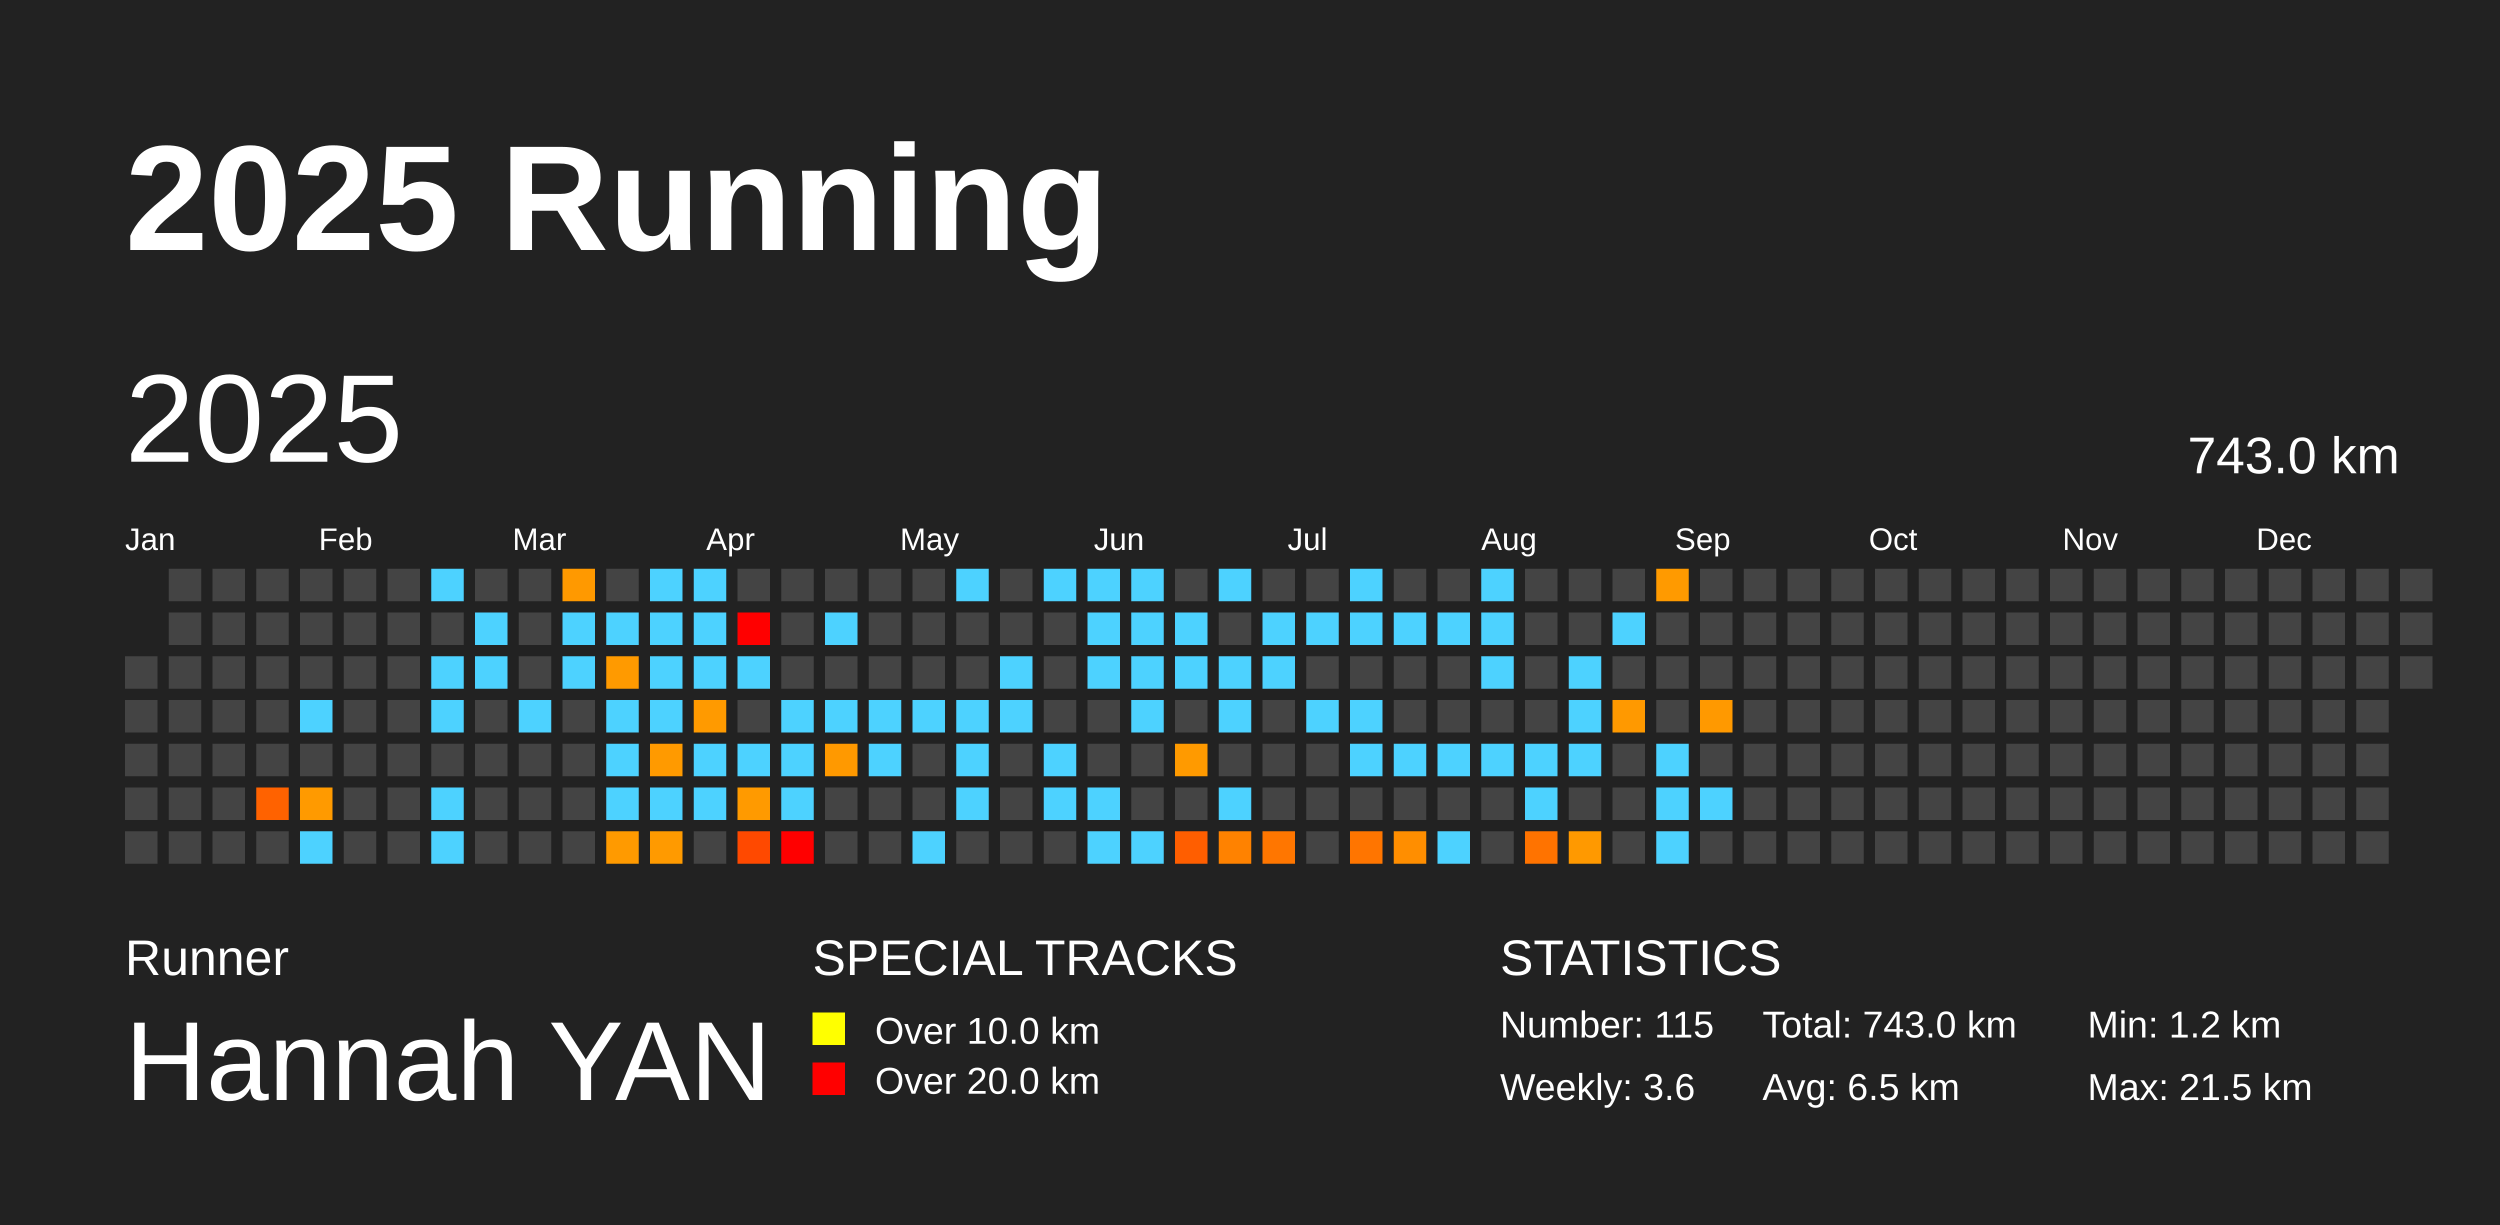
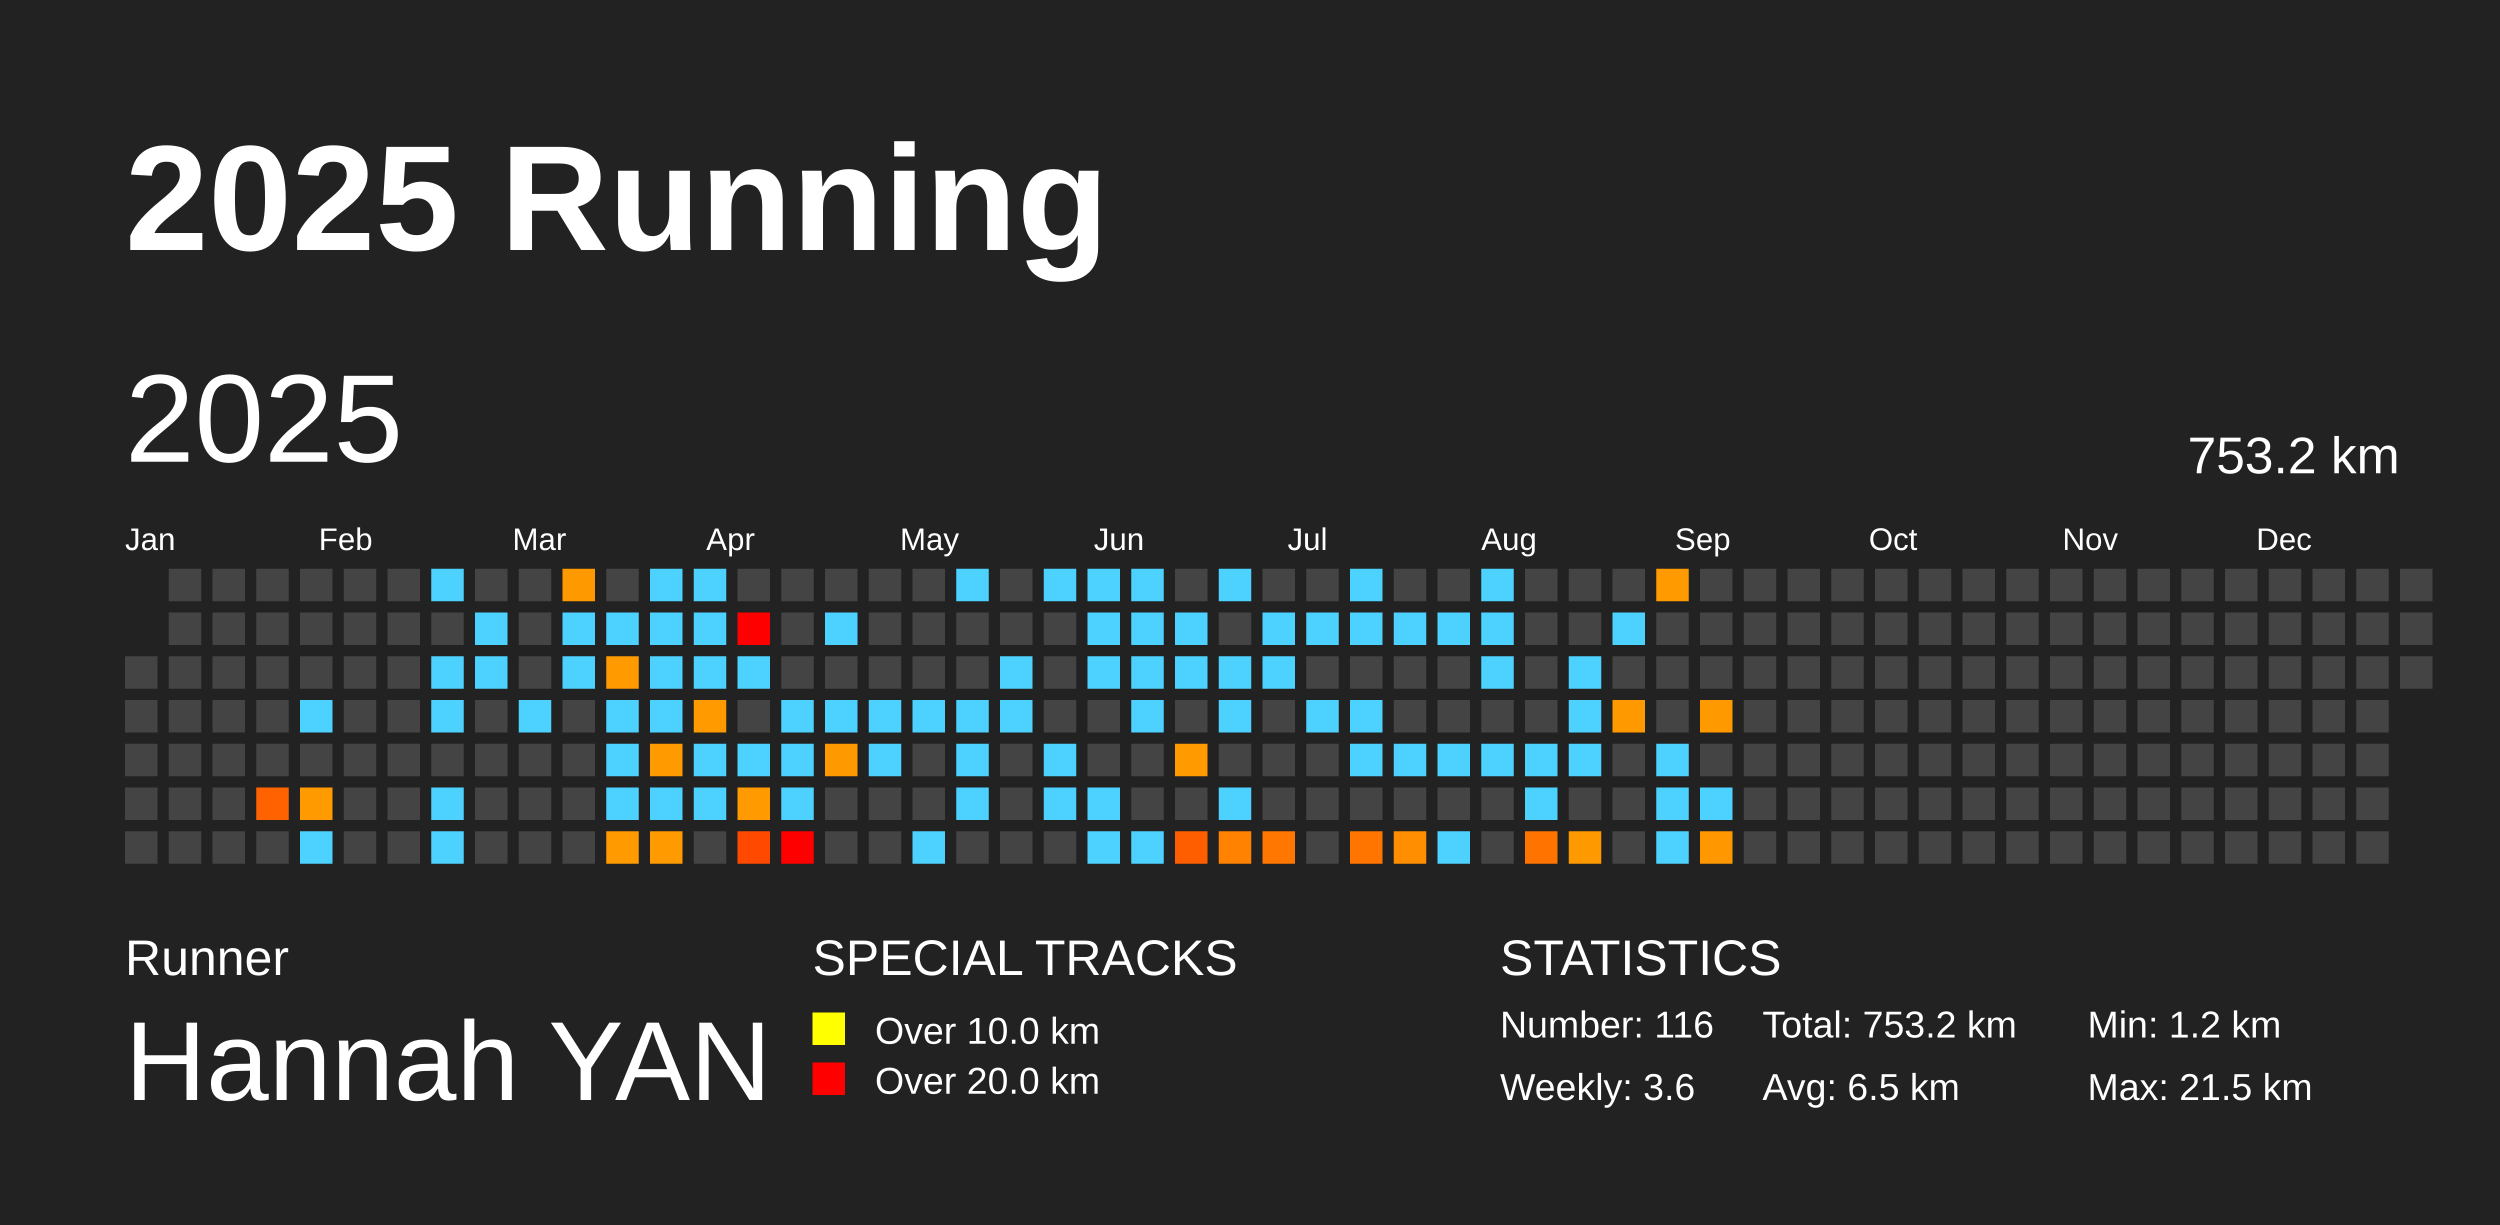
<svg xmlns="http://www.w3.org/2000/svg" baseProfile="full" height="98mm" version="1.1" viewBox="0,0,200,98" width="200mm">
  <defs />
  <rect fill="#222222" height="98" width="200" x="0" y="0" />
  <text fill="#FFFFFF" style="font-size:12px; font-family:Arial; font-weight:bold;" x="10" y="20">2025 Running</text>
  <text fill="#FFFFFF" style="font-size:4px; font-family:Arial" x="10" y="78">Runner</text>
  <text fill="#FFFFFF" style="font-size:9px; font-family:Arial" x="10" y="88">Hannah YAN</text>
  <text fill="#FFFFFF" style="font-size:4px; font-family:Arial" x="65" y="78">SPECIAL TRACKS</text>
  <rect fill="yellow" height="2.6" width="2.6" x="65" y="81" />
  <text fill="#FFFFFF" style="font-size:3px; font-family:Arial" x="70" y="83.5">Over 10.0 km</text>
  <rect fill="red" height="2.6" width="2.6" x="65" y="85" />
  <text fill="#FFFFFF" style="font-size:3px; font-family:Arial" x="70" y="87.5">Over 20.0 km</text>
  <text fill="#FFFFFF" style="font-size:4px; font-family:Arial" x="120" y="78">STATISTICS</text>
-   <text fill="#FFFFFF" style="font-size:3px; font-family:Arial" x="120" y="83">Number: 115</text>
+   <text fill="#FFFFFF" style="font-size:3px; font-family:Arial" x="120" y="83">Number: 116</text>
  <text fill="#FFFFFF" style="font-size:3px; font-family:Arial" x="120" y="88">Weekly: 3.6</text>
-   <text fill="#FFFFFF" style="font-size:3px; font-family:Arial" x="141" y="83">Total: 743.0 km</text>
+   <text fill="#FFFFFF" style="font-size:3px; font-family:Arial" x="141" y="83">Total: 753.2 km</text>
  <text fill="#FFFFFF" style="font-size:3px; font-family:Arial" x="141" y="88">Avg: 6.5 km</text>
  <text fill="#FFFFFF" style="font-size:3px; font-family:Arial" x="167" y="83">Min: 1.2 km</text>
  <text fill="#FFFFFF" style="font-size:3px; font-family:Arial" x="167" y="88">Max: 21.5 km</text>
  <text dominant-baseline="hanging" fill="#FFFFFF" style="font-size:10.0px; font-family:Arial;" x="10" y="30">2025</text>
-   <text dominant-baseline="hanging" fill="#FFFFFF" style="font-size:4.125px; font-family:Arial;" x="175" y="35">743.0 km</text>
+   <text dominant-baseline="hanging" fill="#FFFFFF" style="font-size:4.125px; font-family:Arial;" x="175" y="35">753.2 km</text>
  <text fill="#FFFFFF" style="font-size:2.5px; font-family:Arial" x="10.0" y="44">Jan</text>
  <text fill="#FFFFFF" style="font-size:2.5px; font-family:Arial" x="25.5" y="44">Feb</text>
  <text fill="#FFFFFF" style="font-size:2.5px; font-family:Arial" x="41.0" y="44">Mar</text>
  <text fill="#FFFFFF" style="font-size:2.5px; font-family:Arial" x="56.5" y="44">Apr</text>
  <text fill="#FFFFFF" style="font-size:2.5px; font-family:Arial" x="72.0" y="44">May</text>
  <text fill="#FFFFFF" style="font-size:2.5px; font-family:Arial" x="87.5" y="44">Jun</text>
  <text fill="#FFFFFF" style="font-size:2.5px; font-family:Arial" x="103.0" y="44">Jul</text>
  <text fill="#FFFFFF" style="font-size:2.5px; font-family:Arial" x="118.5" y="44">Aug</text>
  <text fill="#FFFFFF" style="font-size:2.5px; font-family:Arial" x="134.0" y="44">Sep</text>
  <text fill="#FFFFFF" style="font-size:2.5px; font-family:Arial" x="149.5" y="44">Oct</text>
  <text fill="#FFFFFF" style="font-size:2.5px; font-family:Arial" x="165.0" y="44">Nov</text>
  <text fill="#FFFFFF" style="font-size:2.5px; font-family:Arial" x="180.5" y="44">Dec</text>
  <rect fill="#444444" height="2.6" width="2.6" x="10.0" y="52.5" />
  <rect fill="#444444" height="2.6" width="2.6" x="10.0" y="56.0" />
  <rect fill="#444444" height="2.6" width="2.6" x="10.0" y="59.5" />
  <rect fill="#444444" height="2.6" width="2.6" x="10.0" y="63.0" />
  <rect fill="#444444" height="2.6" width="2.6" x="10.0" y="66.5" />
  <rect fill="#444444" height="2.6" width="2.6" x="13.5" y="45.5" />
  <rect fill="#444444" height="2.6" width="2.6" x="13.5" y="49.0" />
  <rect fill="#444444" height="2.6" width="2.6" x="13.5" y="52.5" />
  <rect fill="#444444" height="2.6" width="2.6" x="13.5" y="56.0" />
  <rect fill="#444444" height="2.6" width="2.6" x="13.5" y="59.5" />
  <rect fill="#444444" height="2.6" width="2.6" x="13.5" y="63.0" />
  <rect fill="#444444" height="2.6" width="2.6" x="13.5" y="66.5" />
  <rect fill="#444444" height="2.6" width="2.6" x="17.0" y="45.5" />
  <rect fill="#444444" height="2.6" width="2.6" x="17.0" y="49.0" />
  <rect fill="#444444" height="2.6" width="2.6" x="17.0" y="52.5" />
  <rect fill="#444444" height="2.6" width="2.6" x="17.0" y="56.0" />
  <rect fill="#444444" height="2.6" width="2.6" x="17.0" y="59.5" />
  <rect fill="#444444" height="2.6" width="2.6" x="17.0" y="63.0" />
  <rect fill="#444444" height="2.6" width="2.6" x="17.0" y="66.5" />
  <rect fill="#444444" height="2.6" width="2.6" x="20.5" y="45.5" />
  <rect fill="#444444" height="2.6" width="2.6" x="20.5" y="49.0" />
  <rect fill="#444444" height="2.6" width="2.6" x="20.5" y="52.5" />
  <rect fill="#444444" height="2.6" width="2.6" x="20.5" y="56.0" />
  <rect fill="#444444" height="2.6" width="2.6" x="20.5" y="59.5" />
  <rect fill="#ff6200" height="2.6" width="2.6" x="20.5" y="63.0" />
  <rect fill="#444444" height="2.6" width="2.6" x="20.5" y="66.5" />
  <rect fill="#444444" height="2.6" width="2.6" x="24.0" y="45.5" />
  <rect fill="#444444" height="2.6" width="2.6" x="24.0" y="49.0" />
  <rect fill="#444444" height="2.6" width="2.6" x="24.0" y="52.5" />
  <rect fill="#4dd2ff" height="2.6" width="2.6" x="24.0" y="56.0" />
  <rect fill="#444444" height="2.6" width="2.6" x="24.0" y="59.5" />
  <rect fill="#ff9a00" height="2.6" width="2.6" x="24.0" y="63.0" />
  <rect fill="#4dd2ff" height="2.6" width="2.6" x="24.0" y="66.5" />
  <rect fill="#444444" height="2.6" width="2.6" x="27.5" y="45.5" />
  <rect fill="#444444" height="2.6" width="2.6" x="27.5" y="49.0" />
  <rect fill="#444444" height="2.6" width="2.6" x="27.5" y="52.5" />
  <rect fill="#444444" height="2.6" width="2.6" x="27.5" y="56.0" />
  <rect fill="#444444" height="2.6" width="2.6" x="27.5" y="59.5" />
  <rect fill="#444444" height="2.6" width="2.6" x="27.5" y="63.0" />
  <rect fill="#444444" height="2.6" width="2.6" x="27.5" y="66.5" />
  <rect fill="#444444" height="2.6" width="2.6" x="31.0" y="45.5" />
  <rect fill="#444444" height="2.6" width="2.6" x="31.0" y="49.0" />
  <rect fill="#444444" height="2.6" width="2.6" x="31.0" y="52.5" />
  <rect fill="#444444" height="2.6" width="2.6" x="31.0" y="56.0" />
  <rect fill="#444444" height="2.6" width="2.6" x="31.0" y="59.5" />
  <rect fill="#444444" height="2.6" width="2.6" x="31.0" y="63.0" />
  <rect fill="#444444" height="2.6" width="2.6" x="31.0" y="66.5" />
  <rect fill="#4dd2ff" height="2.6" width="2.6" x="34.5" y="45.5" />
  <rect fill="#444444" height="2.6" width="2.6" x="34.5" y="49.0" />
  <rect fill="#4dd2ff" height="2.6" width="2.6" x="34.5" y="52.5" />
  <rect fill="#4dd2ff" height="2.6" width="2.6" x="34.5" y="56.0" />
  <rect fill="#444444" height="2.6" width="2.6" x="34.5" y="59.5" />
  <rect fill="#4dd2ff" height="2.6" width="2.6" x="34.5" y="63.0" />
  <rect fill="#4dd2ff" height="2.6" width="2.6" x="34.5" y="66.5" />
  <rect fill="#444444" height="2.6" width="2.6" x="38.0" y="45.5" />
  <rect fill="#4dd2ff" height="2.6" width="2.6" x="38.0" y="49.0" />
  <rect fill="#4dd2ff" height="2.6" width="2.6" x="38.0" y="52.5" />
  <rect fill="#444444" height="2.6" width="2.6" x="38.0" y="56.0" />
  <rect fill="#444444" height="2.6" width="2.6" x="38.0" y="59.5" />
  <rect fill="#444444" height="2.6" width="2.6" x="38.0" y="63.0" />
  <rect fill="#444444" height="2.6" width="2.6" x="38.0" y="66.5" />
  <rect fill="#444444" height="2.6" width="2.6" x="41.5" y="45.5" />
  <rect fill="#444444" height="2.6" width="2.6" x="41.5" y="49.0" />
  <rect fill="#444444" height="2.6" width="2.6" x="41.5" y="52.5" />
  <rect fill="#4dd2ff" height="2.6" width="2.6" x="41.5" y="56.0" />
  <rect fill="#444444" height="2.6" width="2.6" x="41.5" y="59.5" />
  <rect fill="#444444" height="2.6" width="2.6" x="41.5" y="63.0" />
  <rect fill="#444444" height="2.6" width="2.6" x="41.5" y="66.5" />
  <rect fill="#ff9900" height="2.6" width="2.6" x="45.0" y="45.5" />
  <rect fill="#4dd2ff" height="2.6" width="2.6" x="45.0" y="49.0" />
  <rect fill="#4dd2ff" height="2.6" width="2.6" x="45.0" y="52.5" />
  <rect fill="#444444" height="2.6" width="2.6" x="45.0" y="56.0" />
  <rect fill="#444444" height="2.6" width="2.6" x="45.0" y="59.5" />
  <rect fill="#444444" height="2.6" width="2.6" x="45.0" y="63.0" />
  <rect fill="#444444" height="2.6" width="2.6" x="45.0" y="66.5" />
  <rect fill="#444444" height="2.6" width="2.6" x="48.5" y="45.5" />
  <rect fill="#4dd2ff" height="2.6" width="2.6" x="48.5" y="49.0" />
  <rect fill="#ff9a00" height="2.6" width="2.6" x="48.5" y="52.5" />
  <rect fill="#4dd2ff" height="2.6" width="2.6" x="48.5" y="56.0" />
  <rect fill="#4dd2ff" height="2.6" width="2.6" x="48.5" y="59.5" />
  <rect fill="#4dd2ff" height="2.6" width="2.6" x="48.5" y="63.0" />
  <rect fill="#ff9a00" height="2.6" width="2.6" x="48.5" y="66.5" />
  <rect fill="#4dd2ff" height="2.6" width="2.6" x="52.0" y="45.5" />
  <rect fill="#4dd2ff" height="2.6" width="2.6" x="52.0" y="49.0" />
  <rect fill="#4dd2ff" height="2.6" width="2.6" x="52.0" y="52.5" />
  <rect fill="#4dd2ff" height="2.6" width="2.6" x="52.0" y="56.0" />
  <rect fill="#ff9a00" height="2.6" width="2.6" x="52.0" y="59.5" />
  <rect fill="#4dd2ff" height="2.6" width="2.6" x="52.0" y="63.0" />
  <rect fill="#ff9a00" height="2.6" width="2.6" x="52.0" y="66.5" />
  <rect fill="#4dd2ff" height="2.6" width="2.6" x="55.5" y="45.5" />
  <rect fill="#4dd2ff" height="2.6" width="2.6" x="55.5" y="49.0" />
  <rect fill="#4dd2ff" height="2.6" width="2.6" x="55.5" y="52.5" />
  <rect fill="#ff9a00" height="2.6" width="2.6" x="55.5" y="56.0" />
  <rect fill="#4dd2ff" height="2.6" width="2.6" x="55.5" y="59.5" />
  <rect fill="#4dd2ff" height="2.6" width="2.6" x="55.5" y="63.0" />
  <rect fill="#444444" height="2.6" width="2.6" x="55.5" y="66.5" />
  <rect fill="#444444" height="2.6" width="2.6" x="59.0" y="45.5" />
  <rect fill="red" height="2.6" width="2.6" x="59.0" y="49.0" />
  <rect fill="#4dd2ff" height="2.6" width="2.6" x="59.0" y="52.5" />
  <rect fill="#444444" height="2.6" width="2.6" x="59.0" y="56.0" />
  <rect fill="#4dd2ff" height="2.6" width="2.6" x="59.0" y="59.5" />
  <rect fill="#ff9a00" height="2.6" width="2.6" x="59.0" y="63.0" />
  <rect fill="#ff4900" height="2.6" width="2.6" x="59.0" y="66.5" />
  <rect fill="#444444" height="2.6" width="2.6" x="62.5" y="45.5" />
  <rect fill="#444444" height="2.6" width="2.6" x="62.5" y="49.0" />
  <rect fill="#444444" height="2.6" width="2.6" x="62.5" y="52.5" />
  <rect fill="#4dd2ff" height="2.6" width="2.6" x="62.5" y="56.0" />
  <rect fill="#4dd2ff" height="2.6" width="2.6" x="62.5" y="59.5" />
  <rect fill="#4dd2ff" height="2.6" width="2.6" x="62.5" y="63.0" />
  <rect fill="red" height="2.6" width="2.6" x="62.5" y="66.5" />
  <rect fill="#444444" height="2.6" width="2.6" x="66.0" y="45.5" />
  <rect fill="#4dd2ff" height="2.6" width="2.6" x="66.0" y="49.0" />
  <rect fill="#444444" height="2.6" width="2.6" x="66.0" y="52.5" />
  <rect fill="#4dd2ff" height="2.6" width="2.6" x="66.0" y="56.0" />
  <rect fill="#ff9900" height="2.6" width="2.6" x="66.0" y="59.5" />
  <rect fill="#444444" height="2.6" width="2.6" x="66.0" y="63.0" />
  <rect fill="#444444" height="2.6" width="2.6" x="66.0" y="66.5" />
  <rect fill="#444444" height="2.6" width="2.6" x="69.5" y="45.5" />
  <rect fill="#444444" height="2.6" width="2.6" x="69.5" y="49.0" />
  <rect fill="#444444" height="2.6" width="2.6" x="69.5" y="52.5" />
  <rect fill="#4dd2ff" height="2.6" width="2.6" x="69.5" y="56.0" />
  <rect fill="#4dd2ff" height="2.6" width="2.6" x="69.5" y="59.5" />
  <rect fill="#444444" height="2.6" width="2.6" x="69.5" y="63.0" />
  <rect fill="#444444" height="2.6" width="2.6" x="69.5" y="66.5" />
  <rect fill="#444444" height="2.6" width="2.6" x="73.0" y="45.5" />
  <rect fill="#444444" height="2.6" width="2.6" x="73.0" y="49.0" />
  <rect fill="#444444" height="2.6" width="2.6" x="73.0" y="52.5" />
  <rect fill="#4dd2ff" height="2.6" width="2.6" x="73.0" y="56.0" />
  <rect fill="#444444" height="2.6" width="2.6" x="73.0" y="59.5" />
  <rect fill="#444444" height="2.6" width="2.6" x="73.0" y="63.0" />
  <rect fill="#4dd2ff" height="2.6" width="2.6" x="73.0" y="66.5" />
  <rect fill="#4dd2ff" height="2.6" width="2.6" x="76.5" y="45.5" />
  <rect fill="#444444" height="2.6" width="2.6" x="76.5" y="49.0" />
  <rect fill="#444444" height="2.6" width="2.6" x="76.5" y="52.5" />
  <rect fill="#4dd2ff" height="2.6" width="2.6" x="76.5" y="56.0" />
  <rect fill="#4dd2ff" height="2.6" width="2.6" x="76.5" y="59.5" />
  <rect fill="#4dd2ff" height="2.6" width="2.6" x="76.5" y="63.0" />
  <rect fill="#444444" height="2.6" width="2.6" x="76.5" y="66.5" />
  <rect fill="#444444" height="2.6" width="2.6" x="80.0" y="45.5" />
  <rect fill="#444444" height="2.6" width="2.6" x="80.0" y="49.0" />
  <rect fill="#4dd2ff" height="2.6" width="2.6" x="80.0" y="52.5" />
  <rect fill="#4dd2ff" height="2.6" width="2.6" x="80.0" y="56.0" />
  <rect fill="#444444" height="2.6" width="2.6" x="80.0" y="59.5" />
  <rect fill="#444444" height="2.6" width="2.6" x="80.0" y="63.0" />
  <rect fill="#444444" height="2.6" width="2.6" x="80.0" y="66.5" />
  <rect fill="#4dd2ff" height="2.6" width="2.6" x="83.5" y="45.5" />
  <rect fill="#444444" height="2.6" width="2.6" x="83.5" y="49.0" />
  <rect fill="#444444" height="2.6" width="2.6" x="83.5" y="52.5" />
  <rect fill="#444444" height="2.6" width="2.6" x="83.5" y="56.0" />
  <rect fill="#4dd2ff" height="2.6" width="2.6" x="83.5" y="59.5" />
  <rect fill="#4dd2ff" height="2.6" width="2.6" x="83.5" y="63.0" />
  <rect fill="#444444" height="2.6" width="2.6" x="83.5" y="66.5" />
  <rect fill="#4dd2ff" height="2.6" width="2.6" x="87.0" y="45.5" />
  <rect fill="#4dd2ff" height="2.6" width="2.6" x="87.0" y="49.0" />
  <rect fill="#4dd2ff" height="2.6" width="2.6" x="87.0" y="52.5" />
  <rect fill="#444444" height="2.6" width="2.6" x="87.0" y="56.0" />
  <rect fill="#444444" height="2.6" width="2.6" x="87.0" y="59.5" />
  <rect fill="#4dd2ff" height="2.6" width="2.6" x="87.0" y="63.0" />
  <rect fill="#4dd2ff" height="2.6" width="2.6" x="87.0" y="66.5" />
  <rect fill="#4dd2ff" height="2.6" width="2.6" x="90.5" y="45.5" />
  <rect fill="#4dd2ff" height="2.6" width="2.6" x="90.5" y="49.0" />
  <rect fill="#4dd2ff" height="2.6" width="2.6" x="90.5" y="52.5" />
  <rect fill="#4dd2ff" height="2.6" width="2.6" x="90.5" y="56.0" />
  <rect fill="#444444" height="2.6" width="2.6" x="90.5" y="59.5" />
  <rect fill="#444444" height="2.6" width="2.6" x="90.5" y="63.0" />
  <rect fill="#4dd2ff" height="2.6" width="2.6" x="90.5" y="66.5" />
  <rect fill="#444444" height="2.6" width="2.6" x="94.0" y="45.5" />
  <rect fill="#4dd2ff" height="2.6" width="2.6" x="94.0" y="49.0" />
  <rect fill="#4dd2ff" height="2.6" width="2.6" x="94.0" y="52.5" />
  <rect fill="#444444" height="2.6" width="2.6" x="94.0" y="56.0" />
  <rect fill="#ff9a00" height="2.6" width="2.6" x="94.0" y="59.5" />
  <rect fill="#444444" height="2.6" width="2.6" x="94.0" y="63.0" />
  <rect fill="#ff5e00" height="2.6" width="2.6" x="94.0" y="66.5" />
  <rect fill="#4dd2ff" height="2.6" width="2.6" x="97.5" y="45.5" />
  <rect fill="#444444" height="2.6" width="2.6" x="97.5" y="49.0" />
  <rect fill="#4dd2ff" height="2.6" width="2.6" x="97.5" y="52.5" />
  <rect fill="#4dd2ff" height="2.6" width="2.6" x="97.5" y="56.0" />
  <rect fill="#444444" height="2.6" width="2.6" x="97.5" y="59.5" />
  <rect fill="#4dd2ff" height="2.6" width="2.6" x="97.5" y="63.0" />
  <rect fill="#ff8200" height="2.6" width="2.6" x="97.5" y="66.5" />
  <rect fill="#444444" height="2.6" width="2.6" x="101.0" y="45.5" />
  <rect fill="#4dd2ff" height="2.6" width="2.6" x="101.0" y="49.0" />
  <rect fill="#4dd2ff" height="2.6" width="2.6" x="101.0" y="52.5" />
  <rect fill="#444444" height="2.6" width="2.6" x="101.0" y="56.0" />
  <rect fill="#444444" height="2.6" width="2.6" x="101.0" y="59.5" />
  <rect fill="#444444" height="2.6" width="2.6" x="101.0" y="63.0" />
  <rect fill="#ff7600" height="2.6" width="2.6" x="101.0" y="66.5" />
  <rect fill="#444444" height="2.6" width="2.6" x="104.5" y="45.5" />
  <rect fill="#4dd2ff" height="2.6" width="2.6" x="104.5" y="49.0" />
  <rect fill="#444444" height="2.6" width="2.6" x="104.5" y="52.5" />
  <rect fill="#4dd2ff" height="2.6" width="2.6" x="104.5" y="56.0" />
  <rect fill="#444444" height="2.6" width="2.6" x="104.5" y="59.5" />
  <rect fill="#444444" height="2.6" width="2.6" x="104.5" y="63.0" />
  <rect fill="#444444" height="2.6" width="2.6" x="104.5" y="66.5" />
  <rect fill="#4dd2ff" height="2.6" width="2.6" x="108.0" y="45.5" />
  <rect fill="#4dd2ff" height="2.6" width="2.6" x="108.0" y="49.0" />
  <rect fill="#444444" height="2.6" width="2.6" x="108.0" y="52.5" />
  <rect fill="#4dd2ff" height="2.6" width="2.6" x="108.0" y="56.0" />
  <rect fill="#4dd2ff" height="2.6" width="2.6" x="108.0" y="59.5" />
  <rect fill="#444444" height="2.6" width="2.6" x="108.0" y="63.0" />
  <rect fill="#ff7500" height="2.6" width="2.6" x="108.0" y="66.5" />
  <rect fill="#444444" height="2.6" width="2.6" x="111.5" y="45.5" />
  <rect fill="#4dd2ff" height="2.6" width="2.6" x="111.5" y="49.0" />
  <rect fill="#444444" height="2.6" width="2.6" x="111.5" y="52.5" />
  <rect fill="#444444" height="2.6" width="2.6" x="111.5" y="56.0" />
  <rect fill="#4dd2ff" height="2.6" width="2.6" x="111.5" y="59.5" />
  <rect fill="#444444" height="2.6" width="2.6" x="111.5" y="63.0" />
  <rect fill="#ff8e00" height="2.6" width="2.6" x="111.5" y="66.5" />
  <rect fill="#444444" height="2.6" width="2.6" x="115.0" y="45.5" />
  <rect fill="#4dd2ff" height="2.6" width="2.6" x="115.0" y="49.0" />
  <rect fill="#444444" height="2.6" width="2.6" x="115.0" y="52.5" />
  <rect fill="#444444" height="2.6" width="2.6" x="115.0" y="56.0" />
  <rect fill="#4dd2ff" height="2.6" width="2.6" x="115.0" y="59.5" />
  <rect fill="#444444" height="2.6" width="2.6" x="115.0" y="63.0" />
  <rect fill="#4dd2ff" height="2.6" width="2.6" x="115.0" y="66.5" />
  <rect fill="#4dd2ff" height="2.6" width="2.6" x="118.5" y="45.5" />
  <rect fill="#4dd2ff" height="2.6" width="2.6" x="118.5" y="49.0" />
  <rect fill="#4dd2ff" height="2.6" width="2.6" x="118.5" y="52.5" />
  <rect fill="#444444" height="2.6" width="2.6" x="118.5" y="56.0" />
  <rect fill="#4dd2ff" height="2.6" width="2.6" x="118.5" y="59.5" />
  <rect fill="#444444" height="2.6" width="2.6" x="118.5" y="63.0" />
  <rect fill="#444444" height="2.6" width="2.6" x="118.5" y="66.5" />
  <rect fill="#444444" height="2.6" width="2.6" x="122.0" y="45.5" />
  <rect fill="#444444" height="2.6" width="2.6" x="122.0" y="49.0" />
  <rect fill="#444444" height="2.6" width="2.6" x="122.0" y="52.5" />
  <rect fill="#444444" height="2.6" width="2.6" x="122.0" y="56.0" />
  <rect fill="#4dd2ff" height="2.6" width="2.6" x="122.0" y="59.5" />
  <rect fill="#4dd2ff" height="2.6" width="2.6" x="122.0" y="63.0" />
  <rect fill="#ff7300" height="2.6" width="2.6" x="122.0" y="66.5" />
  <rect fill="#444444" height="2.6" width="2.6" x="125.5" y="45.5" />
  <rect fill="#444444" height="2.6" width="2.6" x="125.5" y="49.0" />
  <rect fill="#4dd2ff" height="2.6" width="2.6" x="125.5" y="52.5" />
  <rect fill="#4dd2ff" height="2.6" width="2.6" x="125.5" y="56.0" />
  <rect fill="#4dd2ff" height="2.6" width="2.6" x="125.5" y="59.5" />
  <rect fill="#444444" height="2.6" width="2.6" x="125.5" y="63.0" />
  <rect fill="#ff9900" height="2.6" width="2.6" x="125.5" y="66.5" />
  <rect fill="#444444" height="2.6" width="2.6" x="129.0" y="45.5" />
  <rect fill="#4dd2ff" height="2.6" width="2.6" x="129.0" y="49.0" />
  <rect fill="#444444" height="2.6" width="2.6" x="129.0" y="52.5" />
  <rect fill="#ff9900" height="2.6" width="2.6" x="129.0" y="56.0" />
  <rect fill="#444444" height="2.6" width="2.6" x="129.0" y="59.5" />
  <rect fill="#444444" height="2.6" width="2.6" x="129.0" y="63.0" />
  <rect fill="#444444" height="2.6" width="2.6" x="129.0" y="66.5" />
  <rect fill="#ff9a00" height="2.6" width="2.6" x="132.5" y="45.5" />
  <rect fill="#444444" height="2.6" width="2.6" x="132.5" y="49.0" />
  <rect fill="#444444" height="2.6" width="2.6" x="132.5" y="52.5" />
  <rect fill="#444444" height="2.6" width="2.6" x="132.5" y="56.0" />
  <rect fill="#4dd2ff" height="2.6" width="2.6" x="132.5" y="59.5" />
  <rect fill="#4dd2ff" height="2.6" width="2.6" x="132.5" y="63.0" />
  <rect fill="#4dd2ff" height="2.6" width="2.6" x="132.5" y="66.5" />
  <rect fill="#444444" height="2.6" width="2.6" x="136.0" y="45.5" />
  <rect fill="#444444" height="2.6" width="2.6" x="136.0" y="49.0" />
  <rect fill="#444444" height="2.6" width="2.6" x="136.0" y="52.5" />
  <rect fill="#ff9900" height="2.6" width="2.6" x="136.0" y="56.0" />
  <rect fill="#444444" height="2.6" width="2.6" x="136.0" y="59.5" />
  <rect fill="#4dd2ff" height="2.6" width="2.6" x="136.0" y="63.0" />
-   <rect fill="#444444" height="2.6" width="2.6" x="136.0" y="66.5" />
+   <rect fill="#ff9800" height="2.6" width="2.6" x="136.0" y="66.5" />
  <rect fill="#444444" height="2.6" width="2.6" x="139.5" y="45.5" />
  <rect fill="#444444" height="2.6" width="2.6" x="139.5" y="49.0" />
  <rect fill="#444444" height="2.6" width="2.6" x="139.5" y="52.5" />
  <rect fill="#444444" height="2.6" width="2.6" x="139.5" y="56.0" />
  <rect fill="#444444" height="2.6" width="2.6" x="139.5" y="59.5" />
  <rect fill="#444444" height="2.6" width="2.6" x="139.5" y="63.0" />
  <rect fill="#444444" height="2.6" width="2.6" x="139.5" y="66.5" />
  <rect fill="#444444" height="2.6" width="2.6" x="143.0" y="45.5" />
  <rect fill="#444444" height="2.6" width="2.6" x="143.0" y="49.0" />
  <rect fill="#444444" height="2.6" width="2.6" x="143.0" y="52.5" />
  <rect fill="#444444" height="2.6" width="2.6" x="143.0" y="56.0" />
  <rect fill="#444444" height="2.6" width="2.6" x="143.0" y="59.5" />
  <rect fill="#444444" height="2.6" width="2.6" x="143.0" y="63.0" />
  <rect fill="#444444" height="2.6" width="2.6" x="143.0" y="66.5" />
  <rect fill="#444444" height="2.6" width="2.6" x="146.5" y="45.5" />
  <rect fill="#444444" height="2.6" width="2.6" x="146.5" y="49.0" />
  <rect fill="#444444" height="2.6" width="2.6" x="146.5" y="52.5" />
  <rect fill="#444444" height="2.6" width="2.6" x="146.5" y="56.0" />
  <rect fill="#444444" height="2.6" width="2.6" x="146.5" y="59.5" />
  <rect fill="#444444" height="2.6" width="2.6" x="146.5" y="63.0" />
  <rect fill="#444444" height="2.6" width="2.6" x="146.5" y="66.5" />
  <rect fill="#444444" height="2.6" width="2.6" x="150.0" y="45.5" />
  <rect fill="#444444" height="2.6" width="2.6" x="150.0" y="49.0" />
  <rect fill="#444444" height="2.6" width="2.6" x="150.0" y="52.5" />
  <rect fill="#444444" height="2.6" width="2.6" x="150.0" y="56.0" />
  <rect fill="#444444" height="2.6" width="2.6" x="150.0" y="59.5" />
  <rect fill="#444444" height="2.6" width="2.6" x="150.0" y="63.0" />
  <rect fill="#444444" height="2.6" width="2.6" x="150.0" y="66.5" />
  <rect fill="#444444" height="2.6" width="2.6" x="153.5" y="45.5" />
  <rect fill="#444444" height="2.6" width="2.6" x="153.5" y="49.0" />
  <rect fill="#444444" height="2.6" width="2.6" x="153.5" y="52.5" />
  <rect fill="#444444" height="2.6" width="2.6" x="153.5" y="56.0" />
  <rect fill="#444444" height="2.6" width="2.6" x="153.5" y="59.5" />
  <rect fill="#444444" height="2.6" width="2.6" x="153.5" y="63.0" />
  <rect fill="#444444" height="2.6" width="2.6" x="153.5" y="66.5" />
  <rect fill="#444444" height="2.6" width="2.6" x="157.0" y="45.5" />
  <rect fill="#444444" height="2.6" width="2.6" x="157.0" y="49.0" />
  <rect fill="#444444" height="2.6" width="2.6" x="157.0" y="52.5" />
  <rect fill="#444444" height="2.6" width="2.6" x="157.0" y="56.0" />
  <rect fill="#444444" height="2.6" width="2.6" x="157.0" y="59.5" />
  <rect fill="#444444" height="2.6" width="2.6" x="157.0" y="63.0" />
  <rect fill="#444444" height="2.6" width="2.6" x="157.0" y="66.5" />
  <rect fill="#444444" height="2.6" width="2.6" x="160.5" y="45.5" />
  <rect fill="#444444" height="2.6" width="2.6" x="160.5" y="49.0" />
  <rect fill="#444444" height="2.6" width="2.6" x="160.5" y="52.5" />
  <rect fill="#444444" height="2.6" width="2.6" x="160.5" y="56.0" />
  <rect fill="#444444" height="2.6" width="2.6" x="160.5" y="59.5" />
  <rect fill="#444444" height="2.6" width="2.6" x="160.5" y="63.0" />
  <rect fill="#444444" height="2.6" width="2.6" x="160.5" y="66.5" />
  <rect fill="#444444" height="2.6" width="2.6" x="164.0" y="45.5" />
  <rect fill="#444444" height="2.6" width="2.6" x="164.0" y="49.0" />
  <rect fill="#444444" height="2.6" width="2.6" x="164.0" y="52.5" />
  <rect fill="#444444" height="2.6" width="2.6" x="164.0" y="56.0" />
  <rect fill="#444444" height="2.6" width="2.6" x="164.0" y="59.5" />
  <rect fill="#444444" height="2.6" width="2.6" x="164.0" y="63.0" />
  <rect fill="#444444" height="2.6" width="2.6" x="164.0" y="66.5" />
  <rect fill="#444444" height="2.6" width="2.6" x="167.5" y="45.5" />
  <rect fill="#444444" height="2.6" width="2.6" x="167.5" y="49.0" />
  <rect fill="#444444" height="2.6" width="2.6" x="167.5" y="52.5" />
  <rect fill="#444444" height="2.6" width="2.6" x="167.5" y="56.0" />
  <rect fill="#444444" height="2.6" width="2.6" x="167.5" y="59.5" />
  <rect fill="#444444" height="2.6" width="2.6" x="167.5" y="63.0" />
  <rect fill="#444444" height="2.6" width="2.6" x="167.5" y="66.5" />
  <rect fill="#444444" height="2.6" width="2.6" x="171.0" y="45.5" />
  <rect fill="#444444" height="2.6" width="2.6" x="171.0" y="49.0" />
  <rect fill="#444444" height="2.6" width="2.6" x="171.0" y="52.5" />
  <rect fill="#444444" height="2.6" width="2.6" x="171.0" y="56.0" />
  <rect fill="#444444" height="2.6" width="2.6" x="171.0" y="59.5" />
  <rect fill="#444444" height="2.6" width="2.6" x="171.0" y="63.0" />
  <rect fill="#444444" height="2.6" width="2.6" x="171.0" y="66.5" />
  <rect fill="#444444" height="2.6" width="2.6" x="174.5" y="45.5" />
  <rect fill="#444444" height="2.6" width="2.6" x="174.5" y="49.0" />
  <rect fill="#444444" height="2.6" width="2.6" x="174.5" y="52.5" />
  <rect fill="#444444" height="2.6" width="2.6" x="174.5" y="56.0" />
  <rect fill="#444444" height="2.6" width="2.6" x="174.5" y="59.5" />
  <rect fill="#444444" height="2.6" width="2.6" x="174.5" y="63.0" />
  <rect fill="#444444" height="2.6" width="2.6" x="174.5" y="66.5" />
  <rect fill="#444444" height="2.6" width="2.6" x="178.0" y="45.5" />
  <rect fill="#444444" height="2.6" width="2.6" x="178.0" y="49.0" />
  <rect fill="#444444" height="2.6" width="2.6" x="178.0" y="52.5" />
  <rect fill="#444444" height="2.6" width="2.6" x="178.0" y="56.0" />
  <rect fill="#444444" height="2.6" width="2.6" x="178.0" y="59.5" />
  <rect fill="#444444" height="2.6" width="2.6" x="178.0" y="63.0" />
  <rect fill="#444444" height="2.6" width="2.6" x="178.0" y="66.5" />
  <rect fill="#444444" height="2.6" width="2.6" x="181.5" y="45.5" />
  <rect fill="#444444" height="2.6" width="2.6" x="181.5" y="49.0" />
  <rect fill="#444444" height="2.6" width="2.6" x="181.5" y="52.5" />
  <rect fill="#444444" height="2.6" width="2.6" x="181.5" y="56.0" />
  <rect fill="#444444" height="2.6" width="2.6" x="181.5" y="59.5" />
  <rect fill="#444444" height="2.6" width="2.6" x="181.5" y="63.0" />
  <rect fill="#444444" height="2.6" width="2.6" x="181.5" y="66.5" />
  <rect fill="#444444" height="2.6" width="2.6" x="185.0" y="45.5" />
  <rect fill="#444444" height="2.6" width="2.6" x="185.0" y="49.0" />
  <rect fill="#444444" height="2.6" width="2.6" x="185.0" y="52.5" />
  <rect fill="#444444" height="2.6" width="2.6" x="185.0" y="56.0" />
  <rect fill="#444444" height="2.6" width="2.6" x="185.0" y="59.5" />
  <rect fill="#444444" height="2.6" width="2.6" x="185.0" y="63.0" />
  <rect fill="#444444" height="2.6" width="2.6" x="185.0" y="66.5" />
  <rect fill="#444444" height="2.6" width="2.6" x="188.5" y="45.5" />
  <rect fill="#444444" height="2.6" width="2.6" x="188.5" y="49.0" />
  <rect fill="#444444" height="2.6" width="2.6" x="188.5" y="52.5" />
  <rect fill="#444444" height="2.6" width="2.6" x="188.5" y="56.0" />
  <rect fill="#444444" height="2.6" width="2.6" x="188.5" y="59.5" />
  <rect fill="#444444" height="2.6" width="2.6" x="188.5" y="63.0" />
  <rect fill="#444444" height="2.6" width="2.6" x="188.5" y="66.5" />
  <rect fill="#444444" height="2.6" width="2.6" x="192.0" y="45.5" />
  <rect fill="#444444" height="2.6" width="2.6" x="192.0" y="49.0" />
  <rect fill="#444444" height="2.6" width="2.6" x="192.0" y="52.5" />
</svg>
